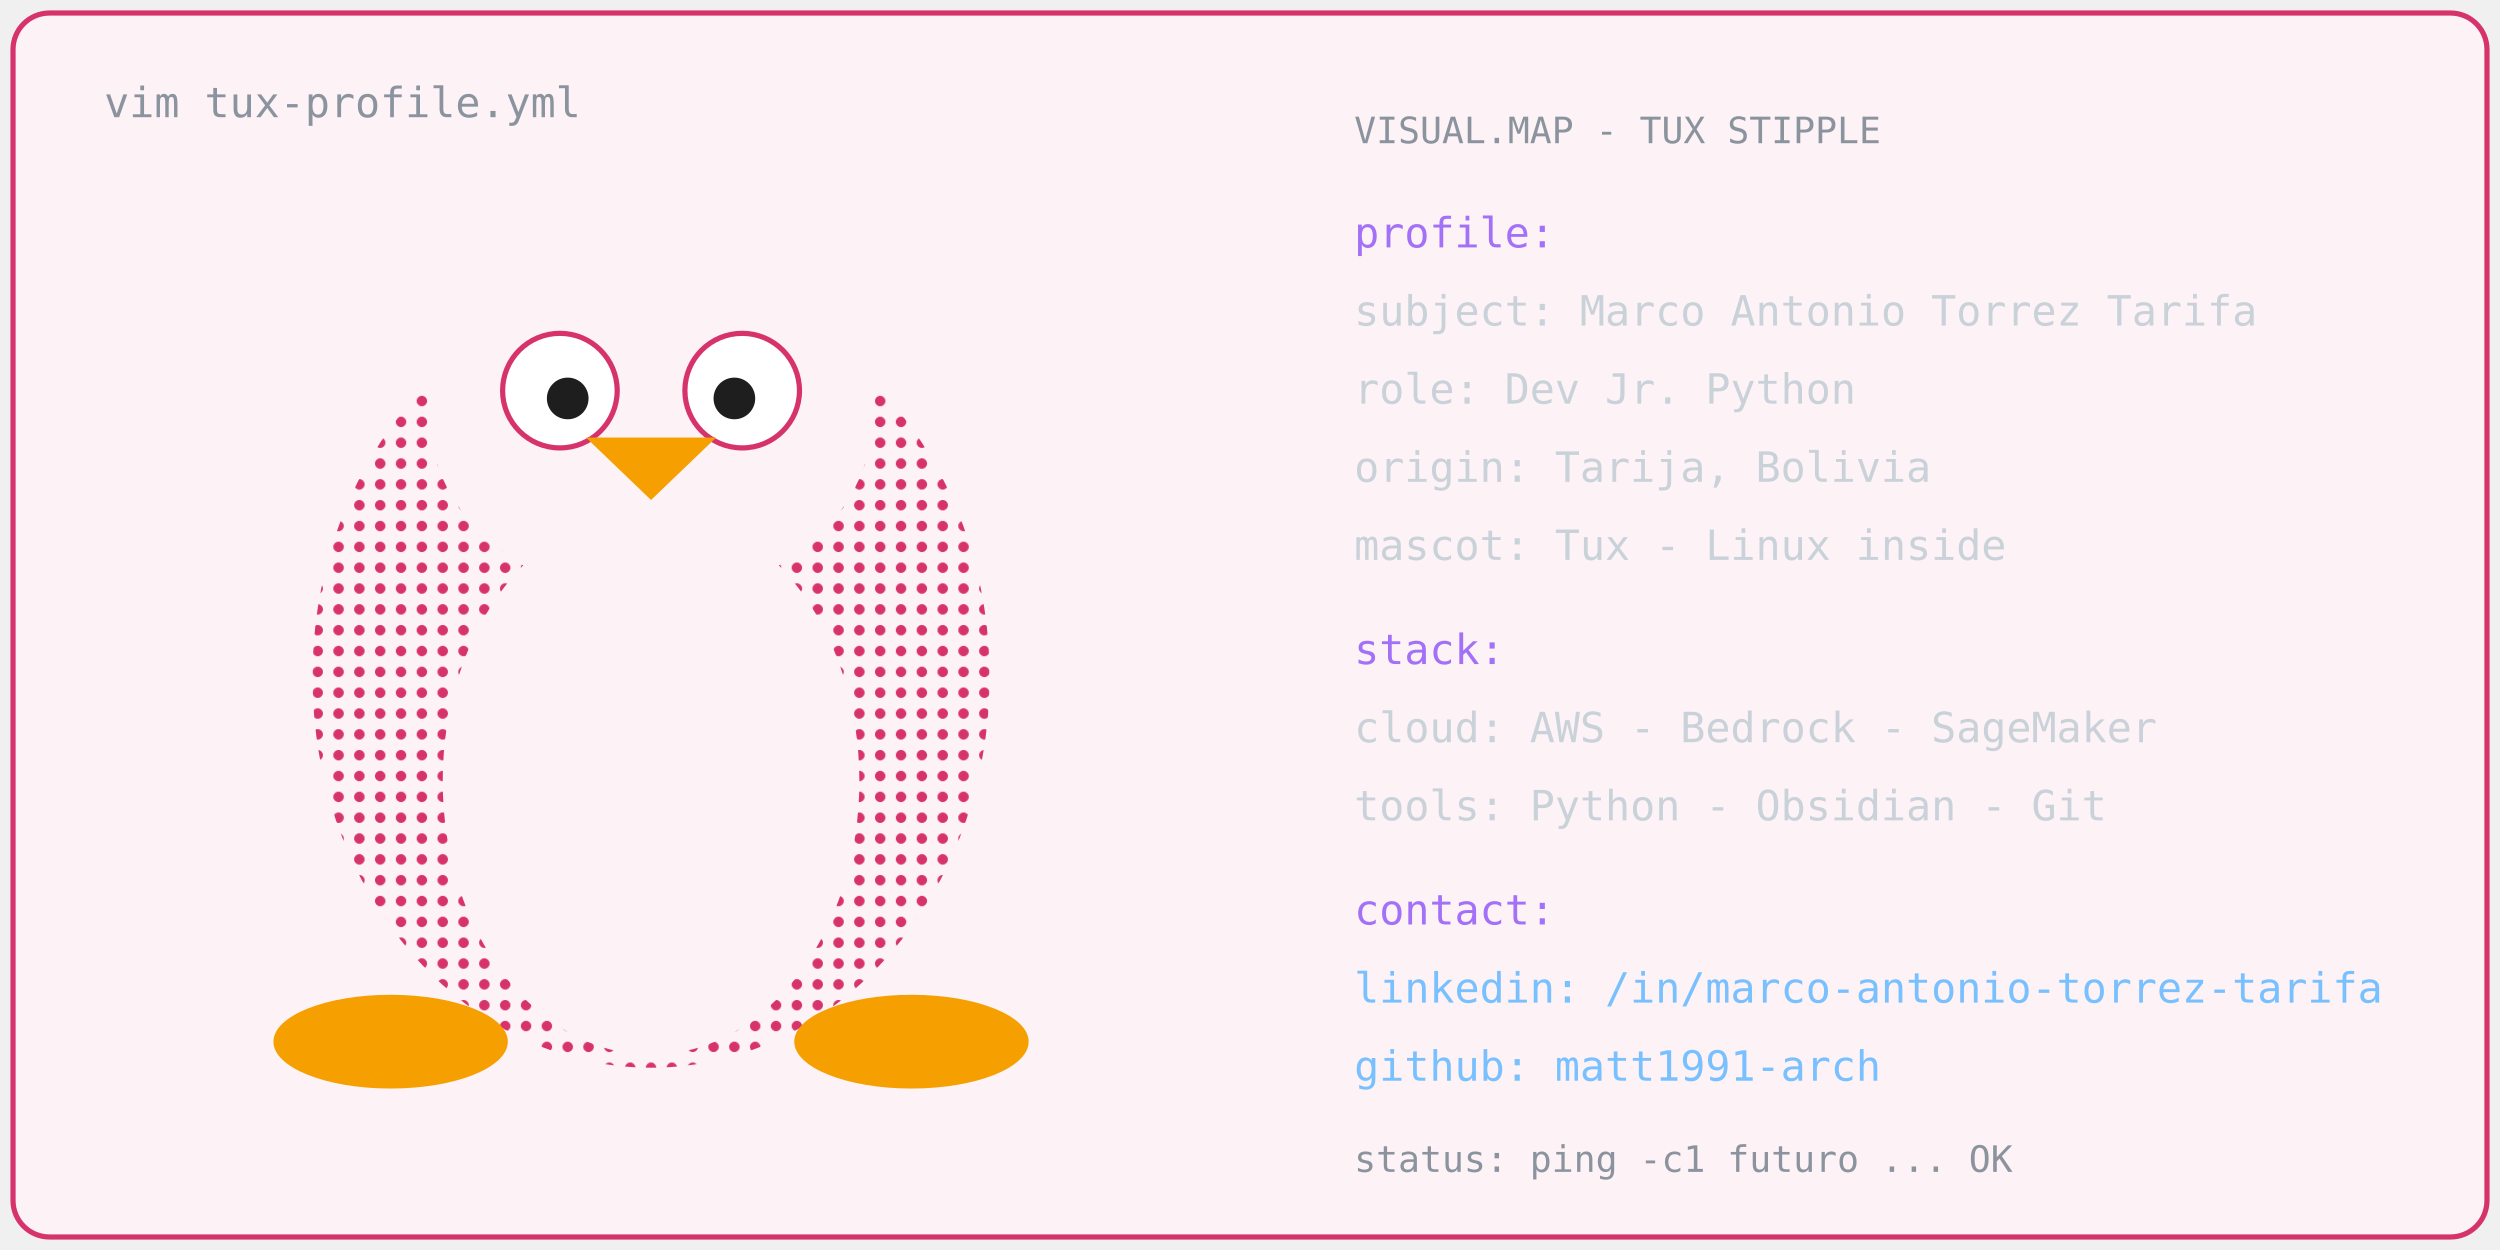
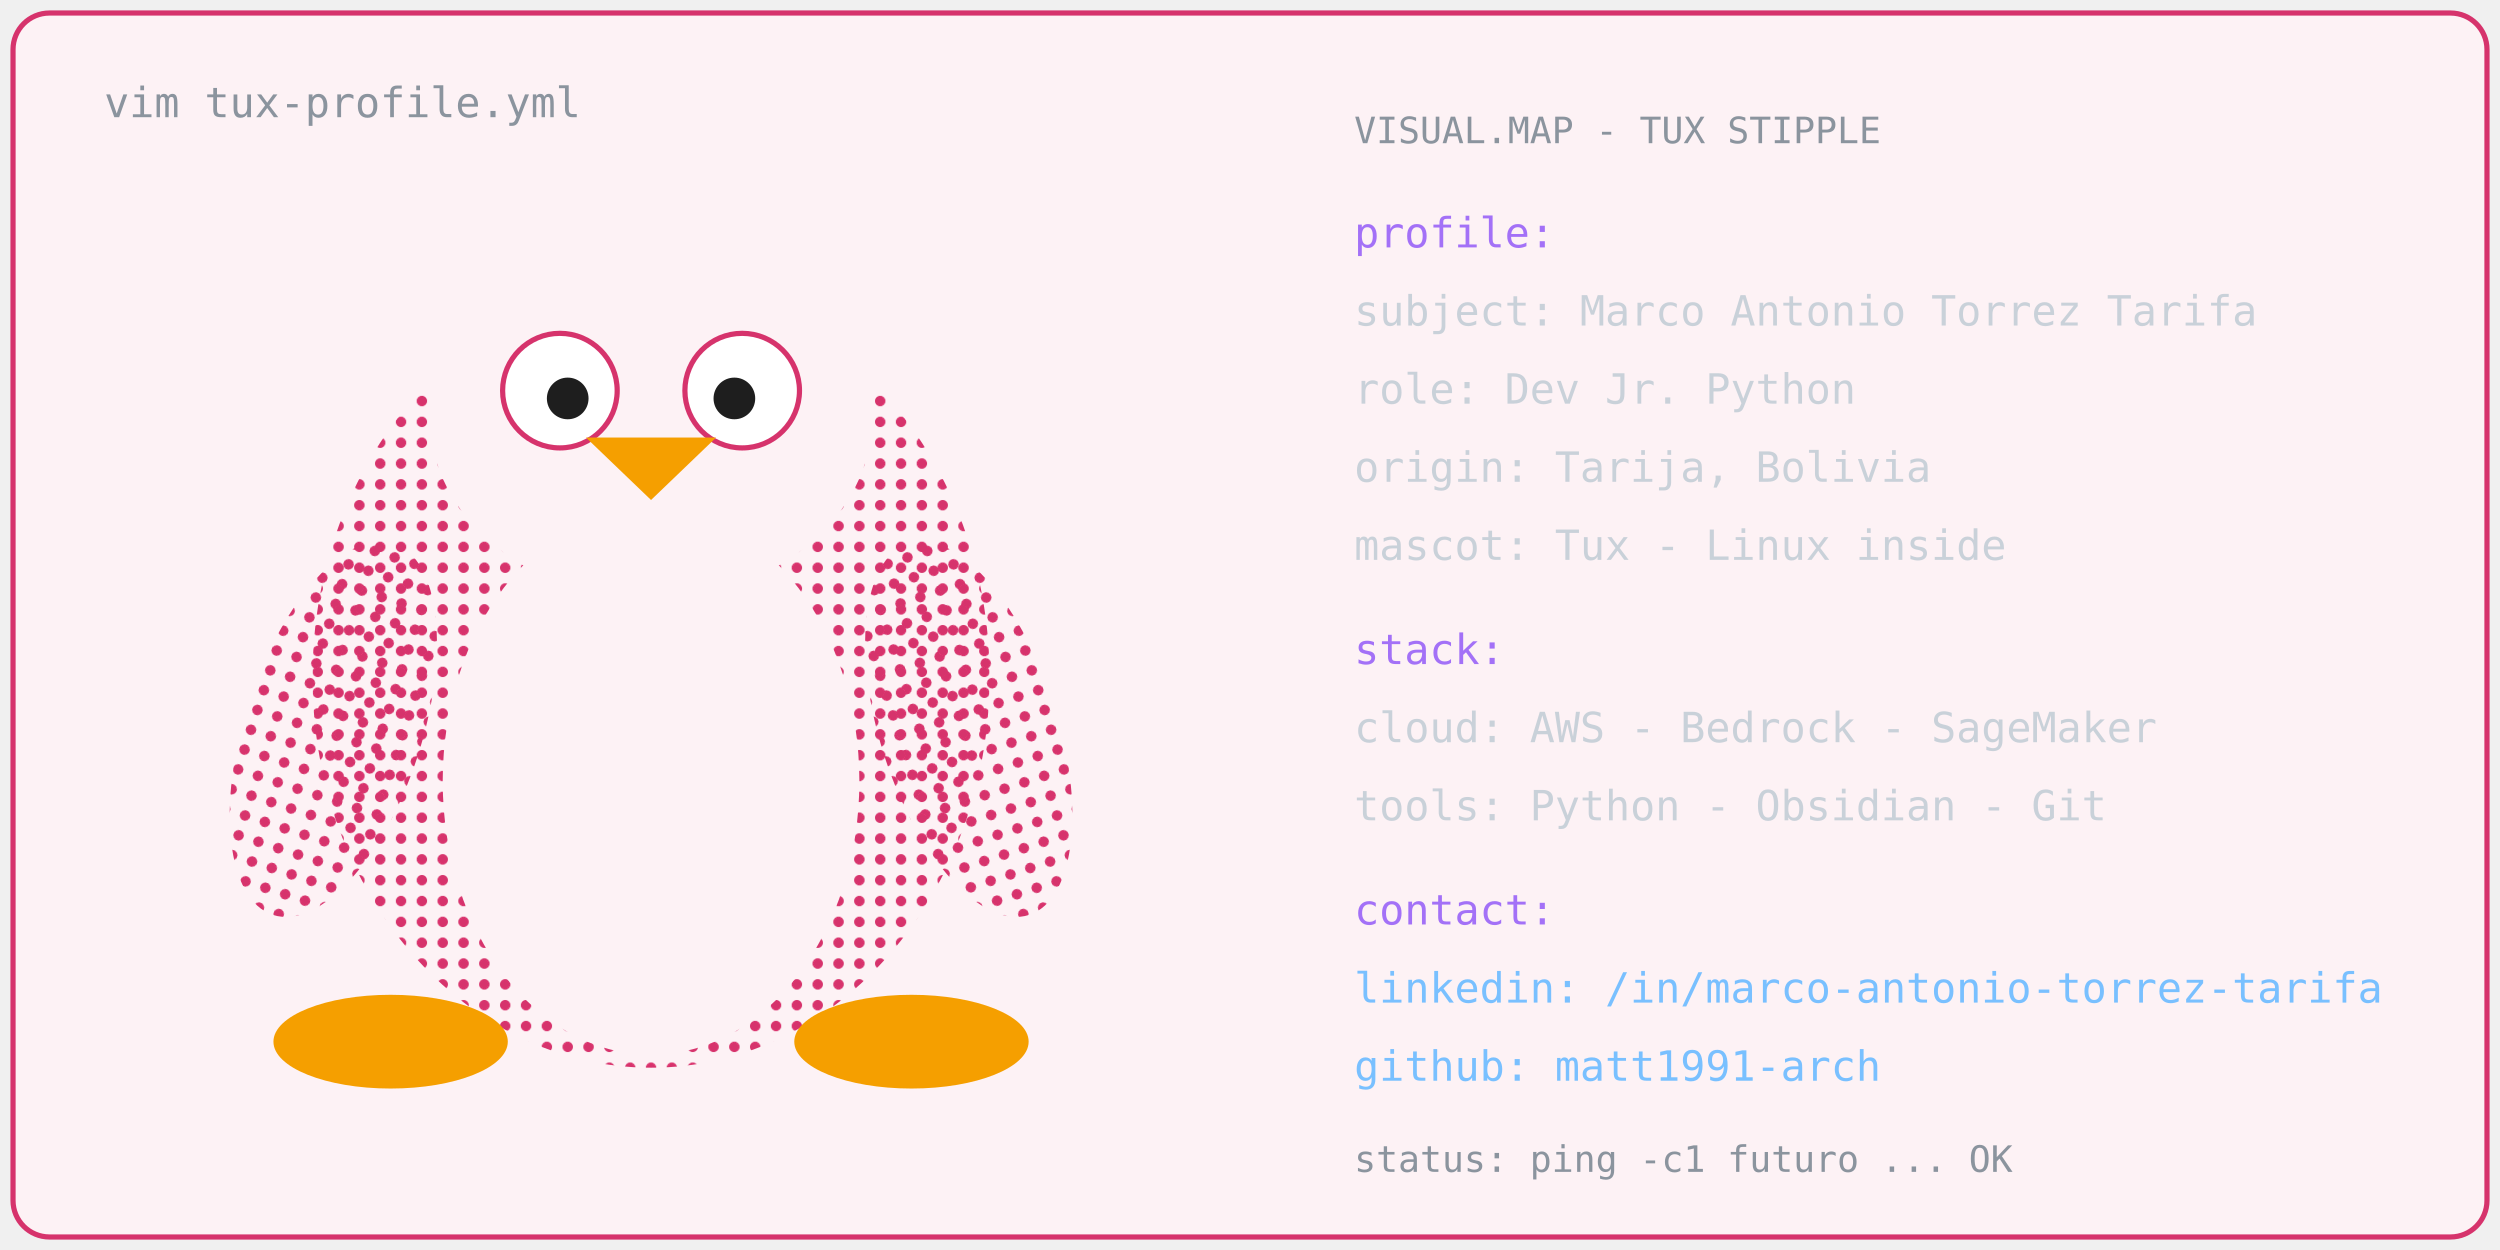
<svg xmlns="http://www.w3.org/2000/svg" width="960" height="480" font-family="monospace">
  <defs>
    <pattern id="dots" width="8" height="8" patternUnits="userSpaceOnUse">
      <circle cx="2" cy="2" r="2" fill="#d6336c" />
    </pattern>
  </defs>
  <rect x="5" y="5" width="950" height="470" rx="14" fill="#fdf2f5" stroke="#d6336c" stroke-width="2" />
  <text x="40" y="45" font-size="16" fill="#8b949e">vim tux-profile.yml</text>
-   <ellipse cx="250" cy="180" rx="38" ry="60" fill="url(#dots)" transform="rotate(20 250 180)" />
-   <ellipse cx="250" cy="180" rx="38" ry="60" fill="url(#dots)" transform="rotate(-20 250 180)" />
+   <ellipse cx="128" cy="280" rx="34" ry="75" fill="url(#dots)" transform="rotate(18 128 280)" />
+   <ellipse cx="372" cy="280" rx="34" ry="75" fill="url(#dots)" transform="rotate(-18 372 280)" />
  <ellipse cx="250" cy="260" rx="130" ry="150" fill="url(#dots)" />
  <ellipse cx="250" cy="300" rx="80" ry="105" fill="#fdf2f5" />
  <ellipse cx="250" cy="160" rx="85" ry="70" fill="#fdf2f5" />
  <circle cx="215" cy="150" r="22" fill="#ffffff" stroke="#d6336c" stroke-width="2" />
  <circle cx="285" cy="150" r="22" fill="#ffffff" stroke="#d6336c" stroke-width="2" />
  <circle cx="218" cy="153" r="8" fill="#1e1e1e" />
  <circle cx="282" cy="153" r="8" fill="#1e1e1e" />
  <polygon points="225,168 275,168 250,192" fill="#f59f00" />
  <ellipse cx="150" cy="400" rx="45" ry="18" fill="#f59f00" />
  <ellipse cx="350" cy="400" rx="45" ry="18" fill="#f59f00" />
  <text x="520" y="55" font-size="14" fill="#8b949e">VISUAL.MAP - TUX STIPPLE</text>
  <text x="520" y="95" font-size="16" fill="#a371f7">profile:</text>
  <text x="520" y="125" font-size="16" fill="#c9d1d9">  subject: Marco Antonio Torrez Tarifa</text>
  <text x="520" y="155" font-size="16" fill="#c9d1d9">  role: Dev Jr. Python</text>
  <text x="520" y="185" font-size="16" fill="#c9d1d9">  origin: Tarija, Bolivia</text>
  <text x="520" y="215" font-size="16" fill="#c9d1d9">  mascot: Tux - Linux inside</text>
  <text x="520" y="255" font-size="16" fill="#a371f7">stack:</text>
  <text x="520" y="285" font-size="16" fill="#c9d1d9">  cloud: AWS - Bedrock - SageMaker</text>
  <text x="520" y="315" font-size="16" fill="#c9d1d9">  tools: Python - Obsidian - Git</text>
  <text x="520" y="355" font-size="16" fill="#a371f7">contact:</text>
  <text x="520" y="385" font-size="16" fill="#79c0ff">  linkedin: /in/marco-antonio-torrez-tarifa</text>
  <text x="520" y="415" font-size="16" fill="#79c0ff">  github: matt1991-arch</text>
  <text x="520" y="450" font-size="14" fill="#8b949e">status: ping -c1 futuro ... OK</text>
</svg>
